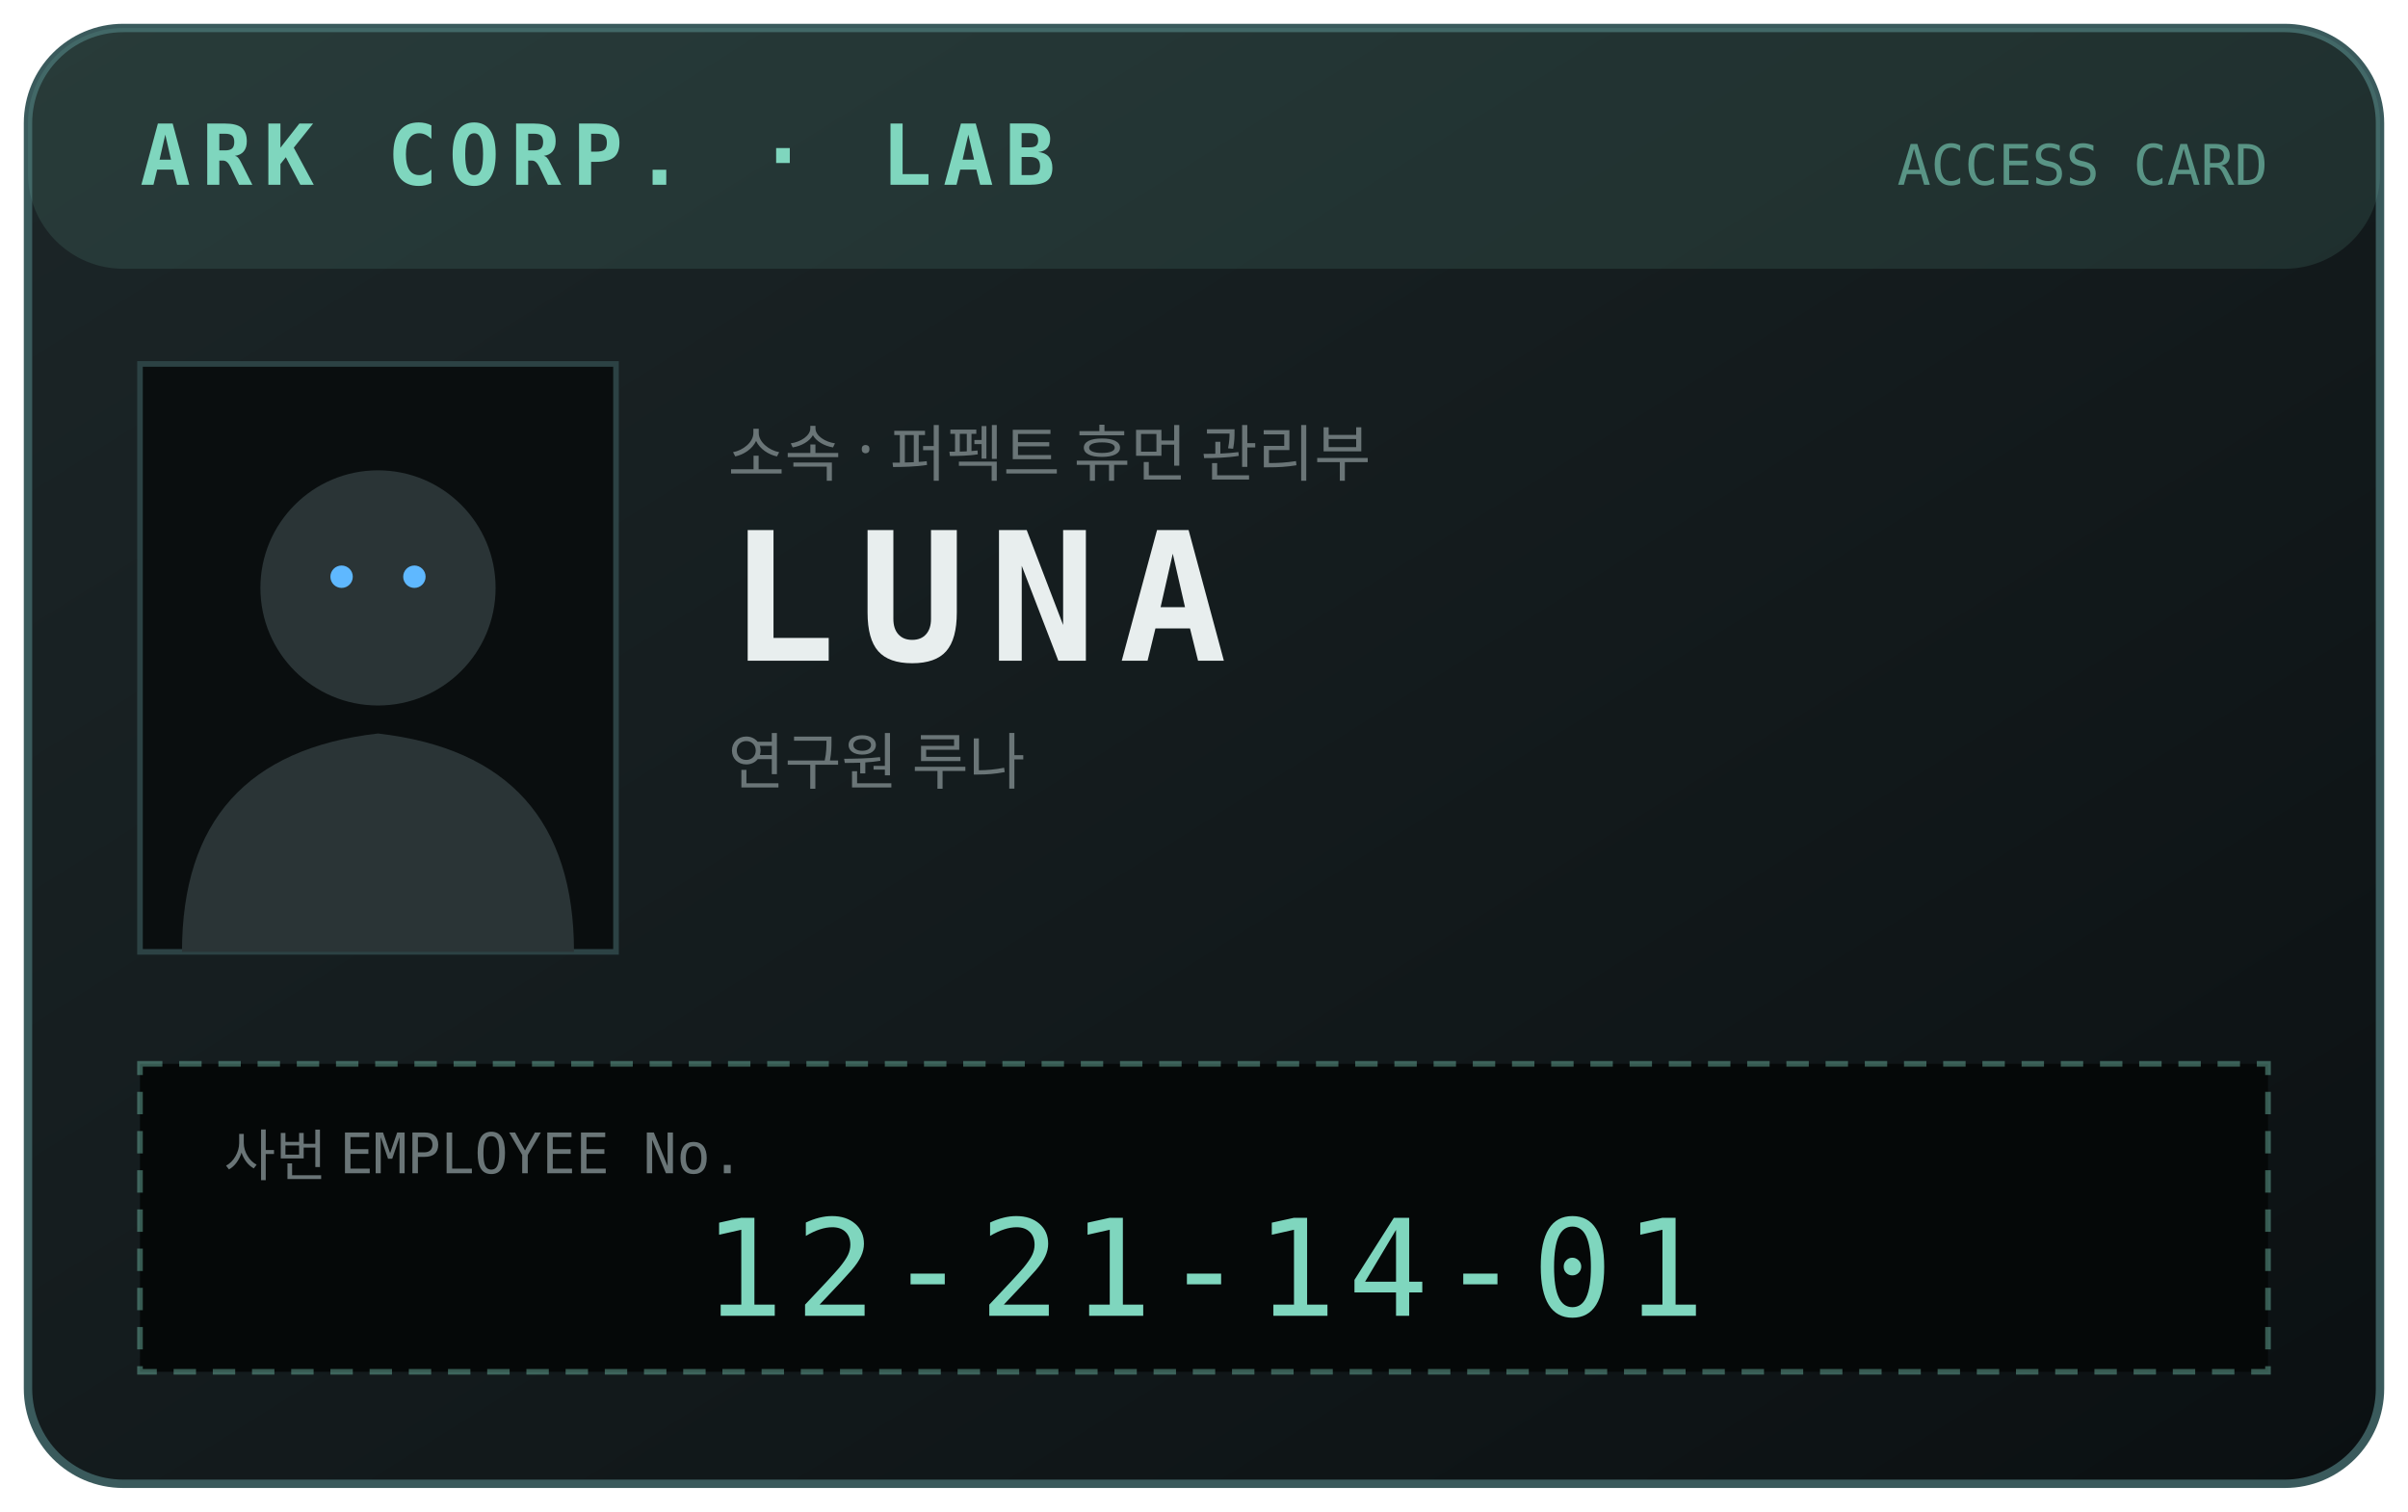
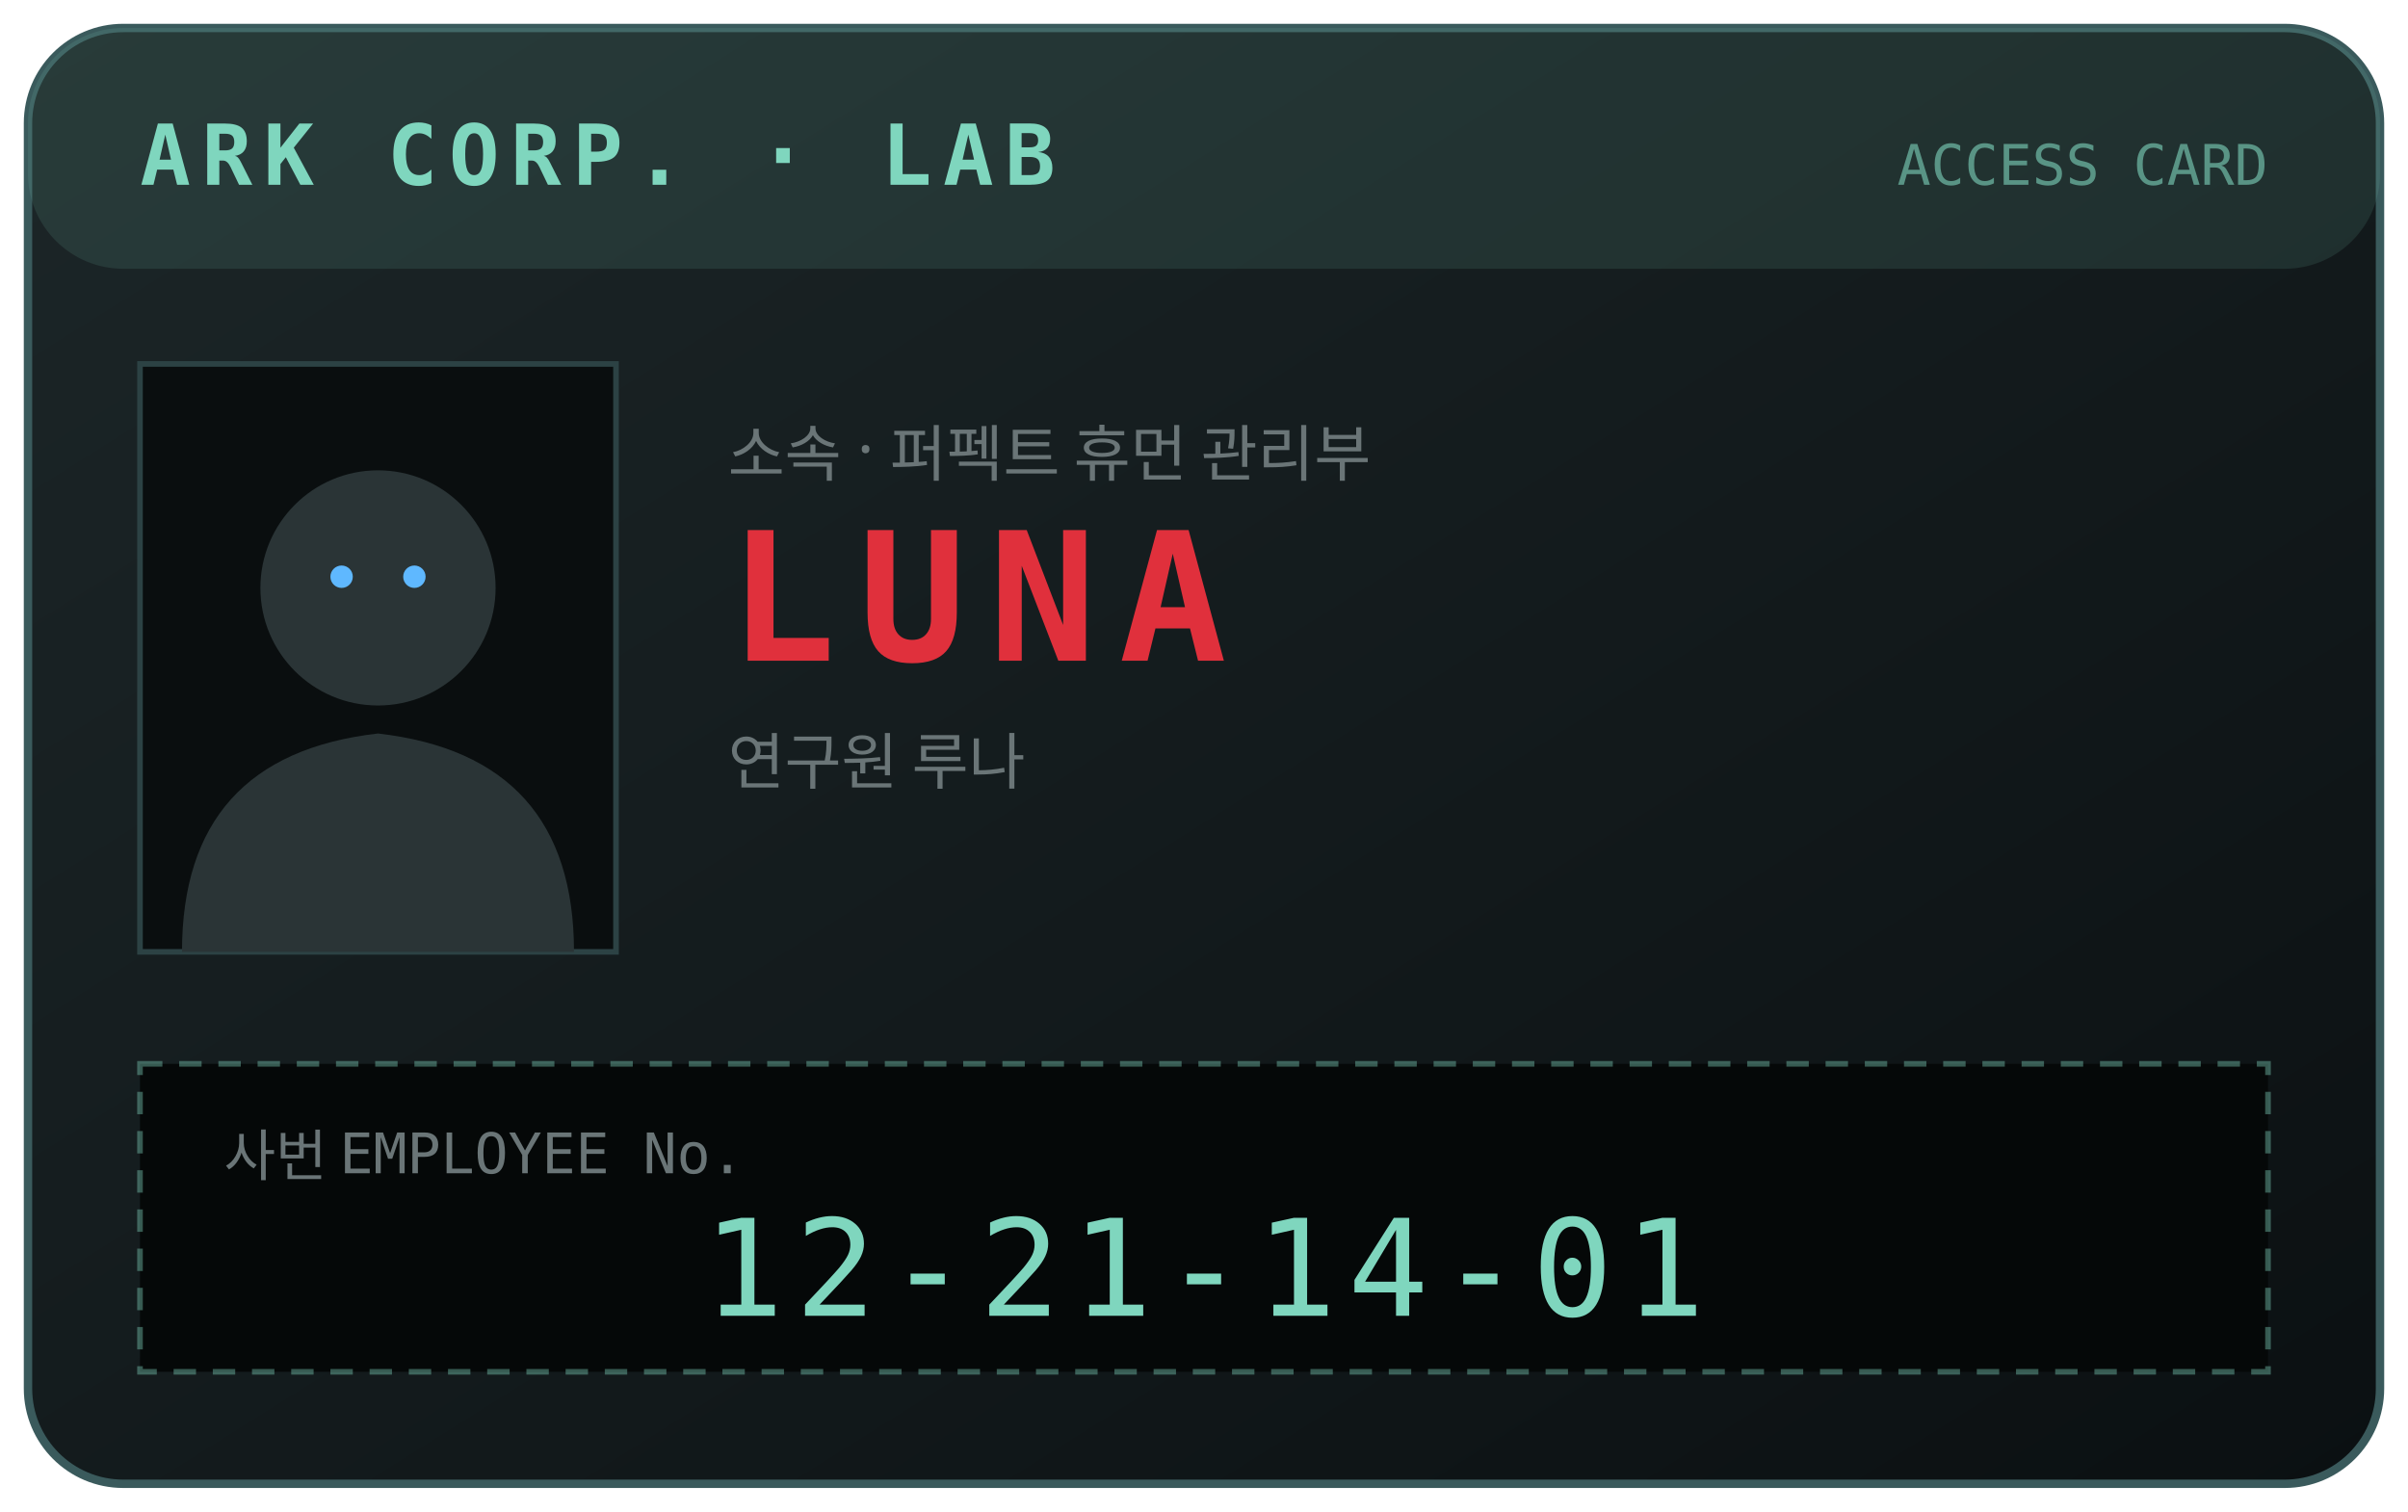
<svg xmlns="http://www.w3.org/2000/svg" width="860" height="540" viewBox="0 0 860 540">
  <defs>
    <linearGradient id="c" x1="0" y1="0" x2="1" y2="1">
      <stop offset="0" stop-color="#1c2628" />
      <stop offset="1" stop-color="#0b1012" />
    </linearGradient>
  </defs>
  <rect x="10" y="10" width="840" height="520" rx="34" fill="url(#c)" stroke="#3a5a5c" stroke-width="3" />
  <rect x="10" y="10" width="840" height="86" rx="34" fill="#7fd6be" fill-opacity=".12" />
  <text x="50" y="66" fill="#7fd6be" font-family="'Nanum Gothic Coding', monospace" font-size="30" font-weight="bold" letter-spacing="4">ARK CORP. · LAB</text>
  <text x="810" y="66" fill="#7fd6be" fill-opacity=".6" font-family="'Nanum Gothic Coding', monospace" font-size="20" text-anchor="end">ACCESS CARD</text>
  <rect x="50" y="130" width="170" height="210" fill="#0a0e0f" stroke="#2c4244" stroke-width="2" />
  <circle cx="135" cy="210" r="42" fill="#2a3436" />
  <path d="M65 340 Q65 270 135 262 Q205 270 205 340 Z" fill="#2a3436" />
  <circle cx="122" cy="206" r="4" fill="#5fb8ff" />
  <circle cx="148" cy="206" r="4" fill="#5fb8ff" />
  <text x="260" y="170" fill="#6a7577" font-family="'Nanum Gothic', 'Apple SD Gothic Neo', sans-serif" font-size="22">소속 · 퍼펙트 휴먼 관리부</text>
-   <text x="260" y="236" fill="#e8eeee" font-family="'Nanum Gothic Coding', monospace" font-size="64" font-weight="bold" letter-spacing="8">LUNA</text>
+   <text x="260" y="236" fill="#e0303c" font-family="'Nanum Gothic Coding', monospace" font-size="64" font-weight="bold" letter-spacing="8">LUNA</text>
  <text x="260" y="280" fill="#6a7577" font-family="'Nanum Gothic', 'Apple SD Gothic Neo', sans-serif" font-size="22">연구원 루나</text>
  <rect x="50" y="380" width="760" height="110" fill="#050808" stroke="#7fd6be" stroke-opacity=".4" stroke-width="2" stroke-dasharray="8 6" />
  <text x="80" y="420" fill="#6a7577" font-family="'Nanum Gothic Coding', monospace" font-size="20">사번 EMPLOYEE No.</text>
  <text x="430" y="470" fill="#7fd6be" font-family="'Nanum Gothic Coding', monospace" font-size="48" text-anchor="middle" letter-spacing="4">12-21-14-01</text>
</svg>
